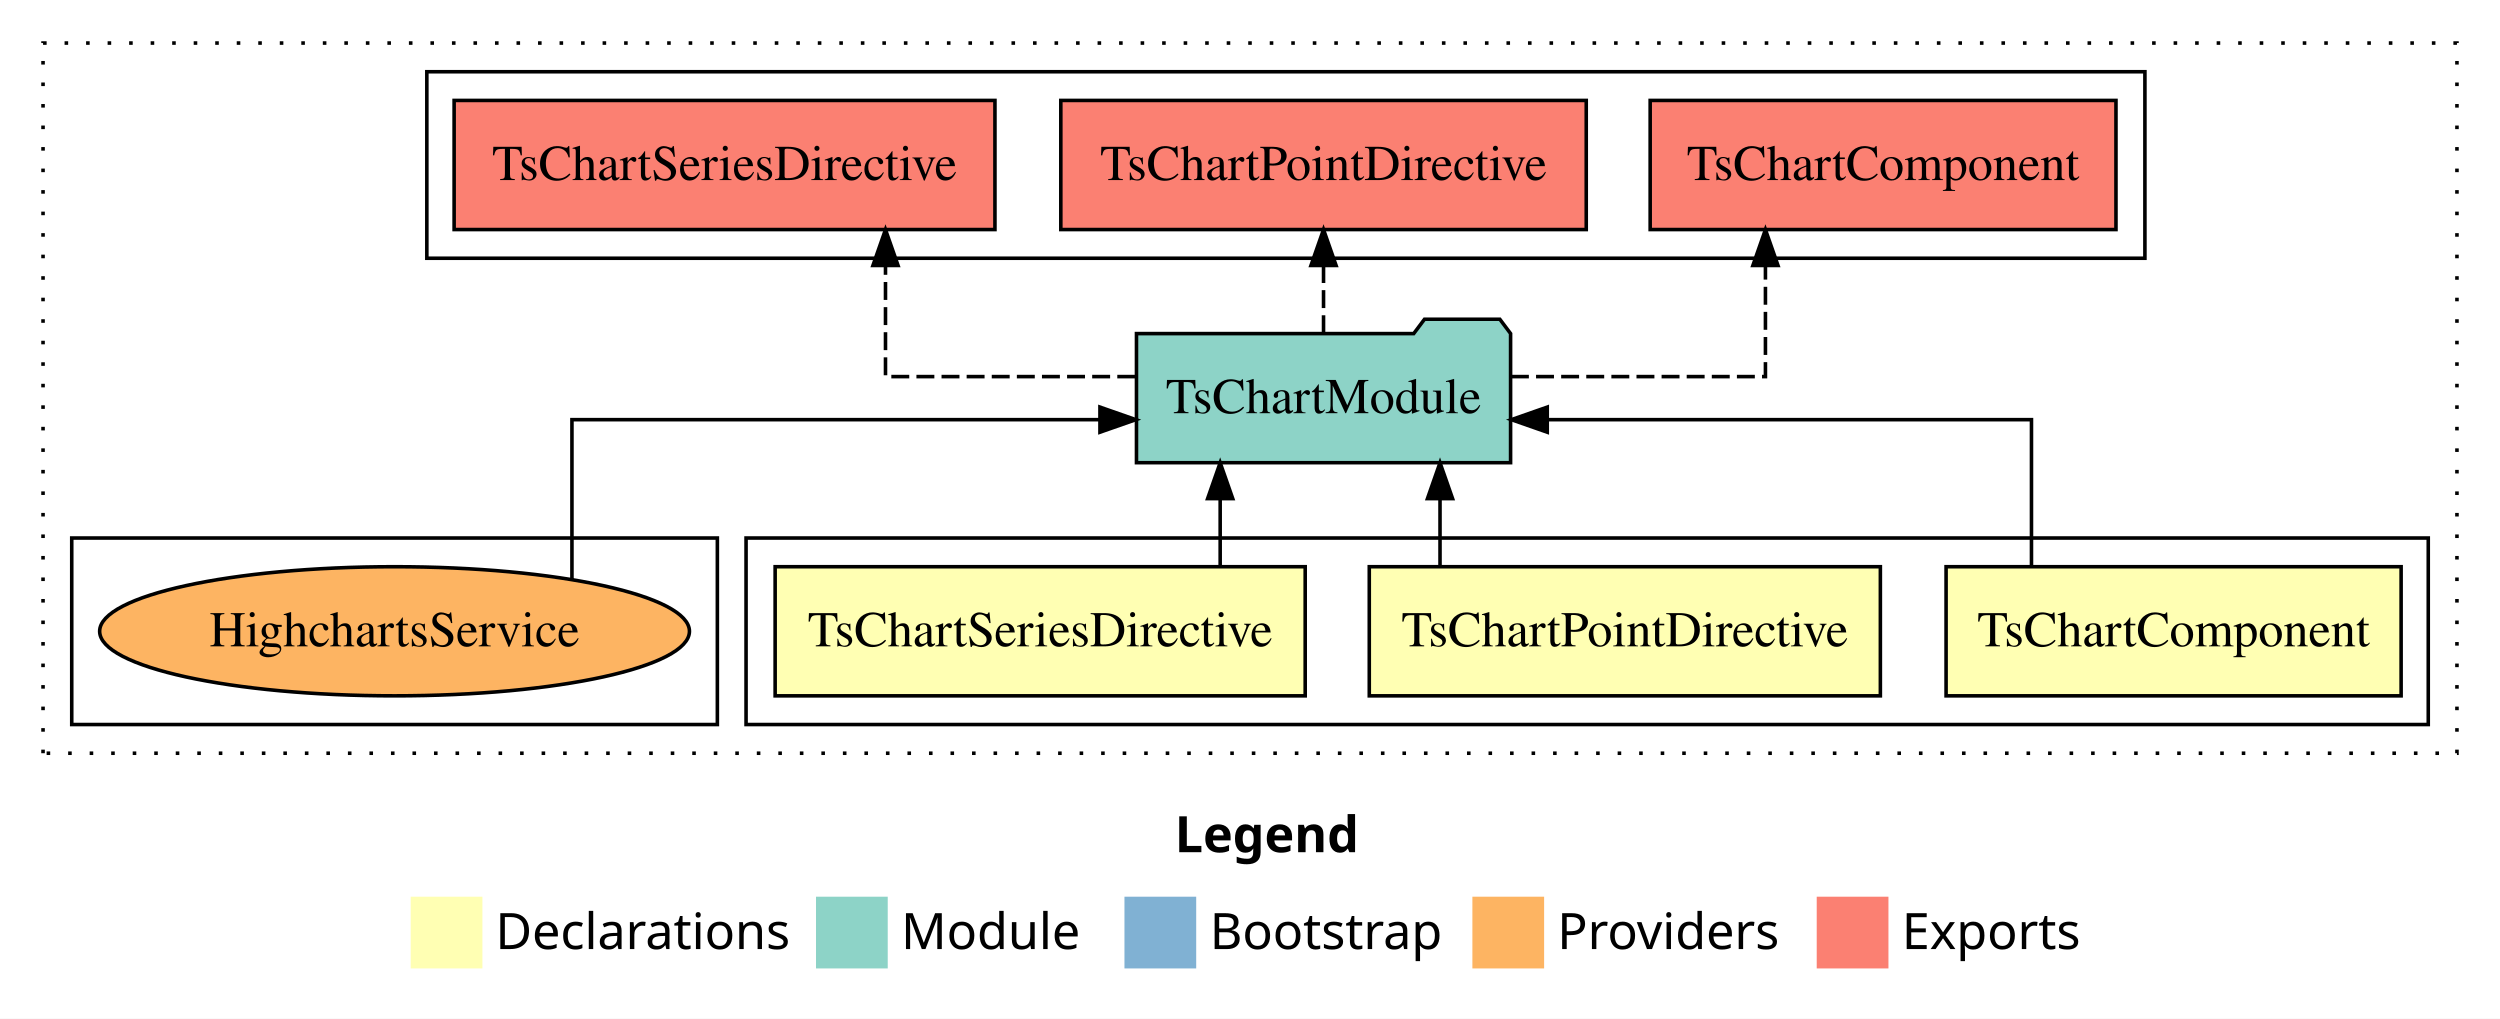
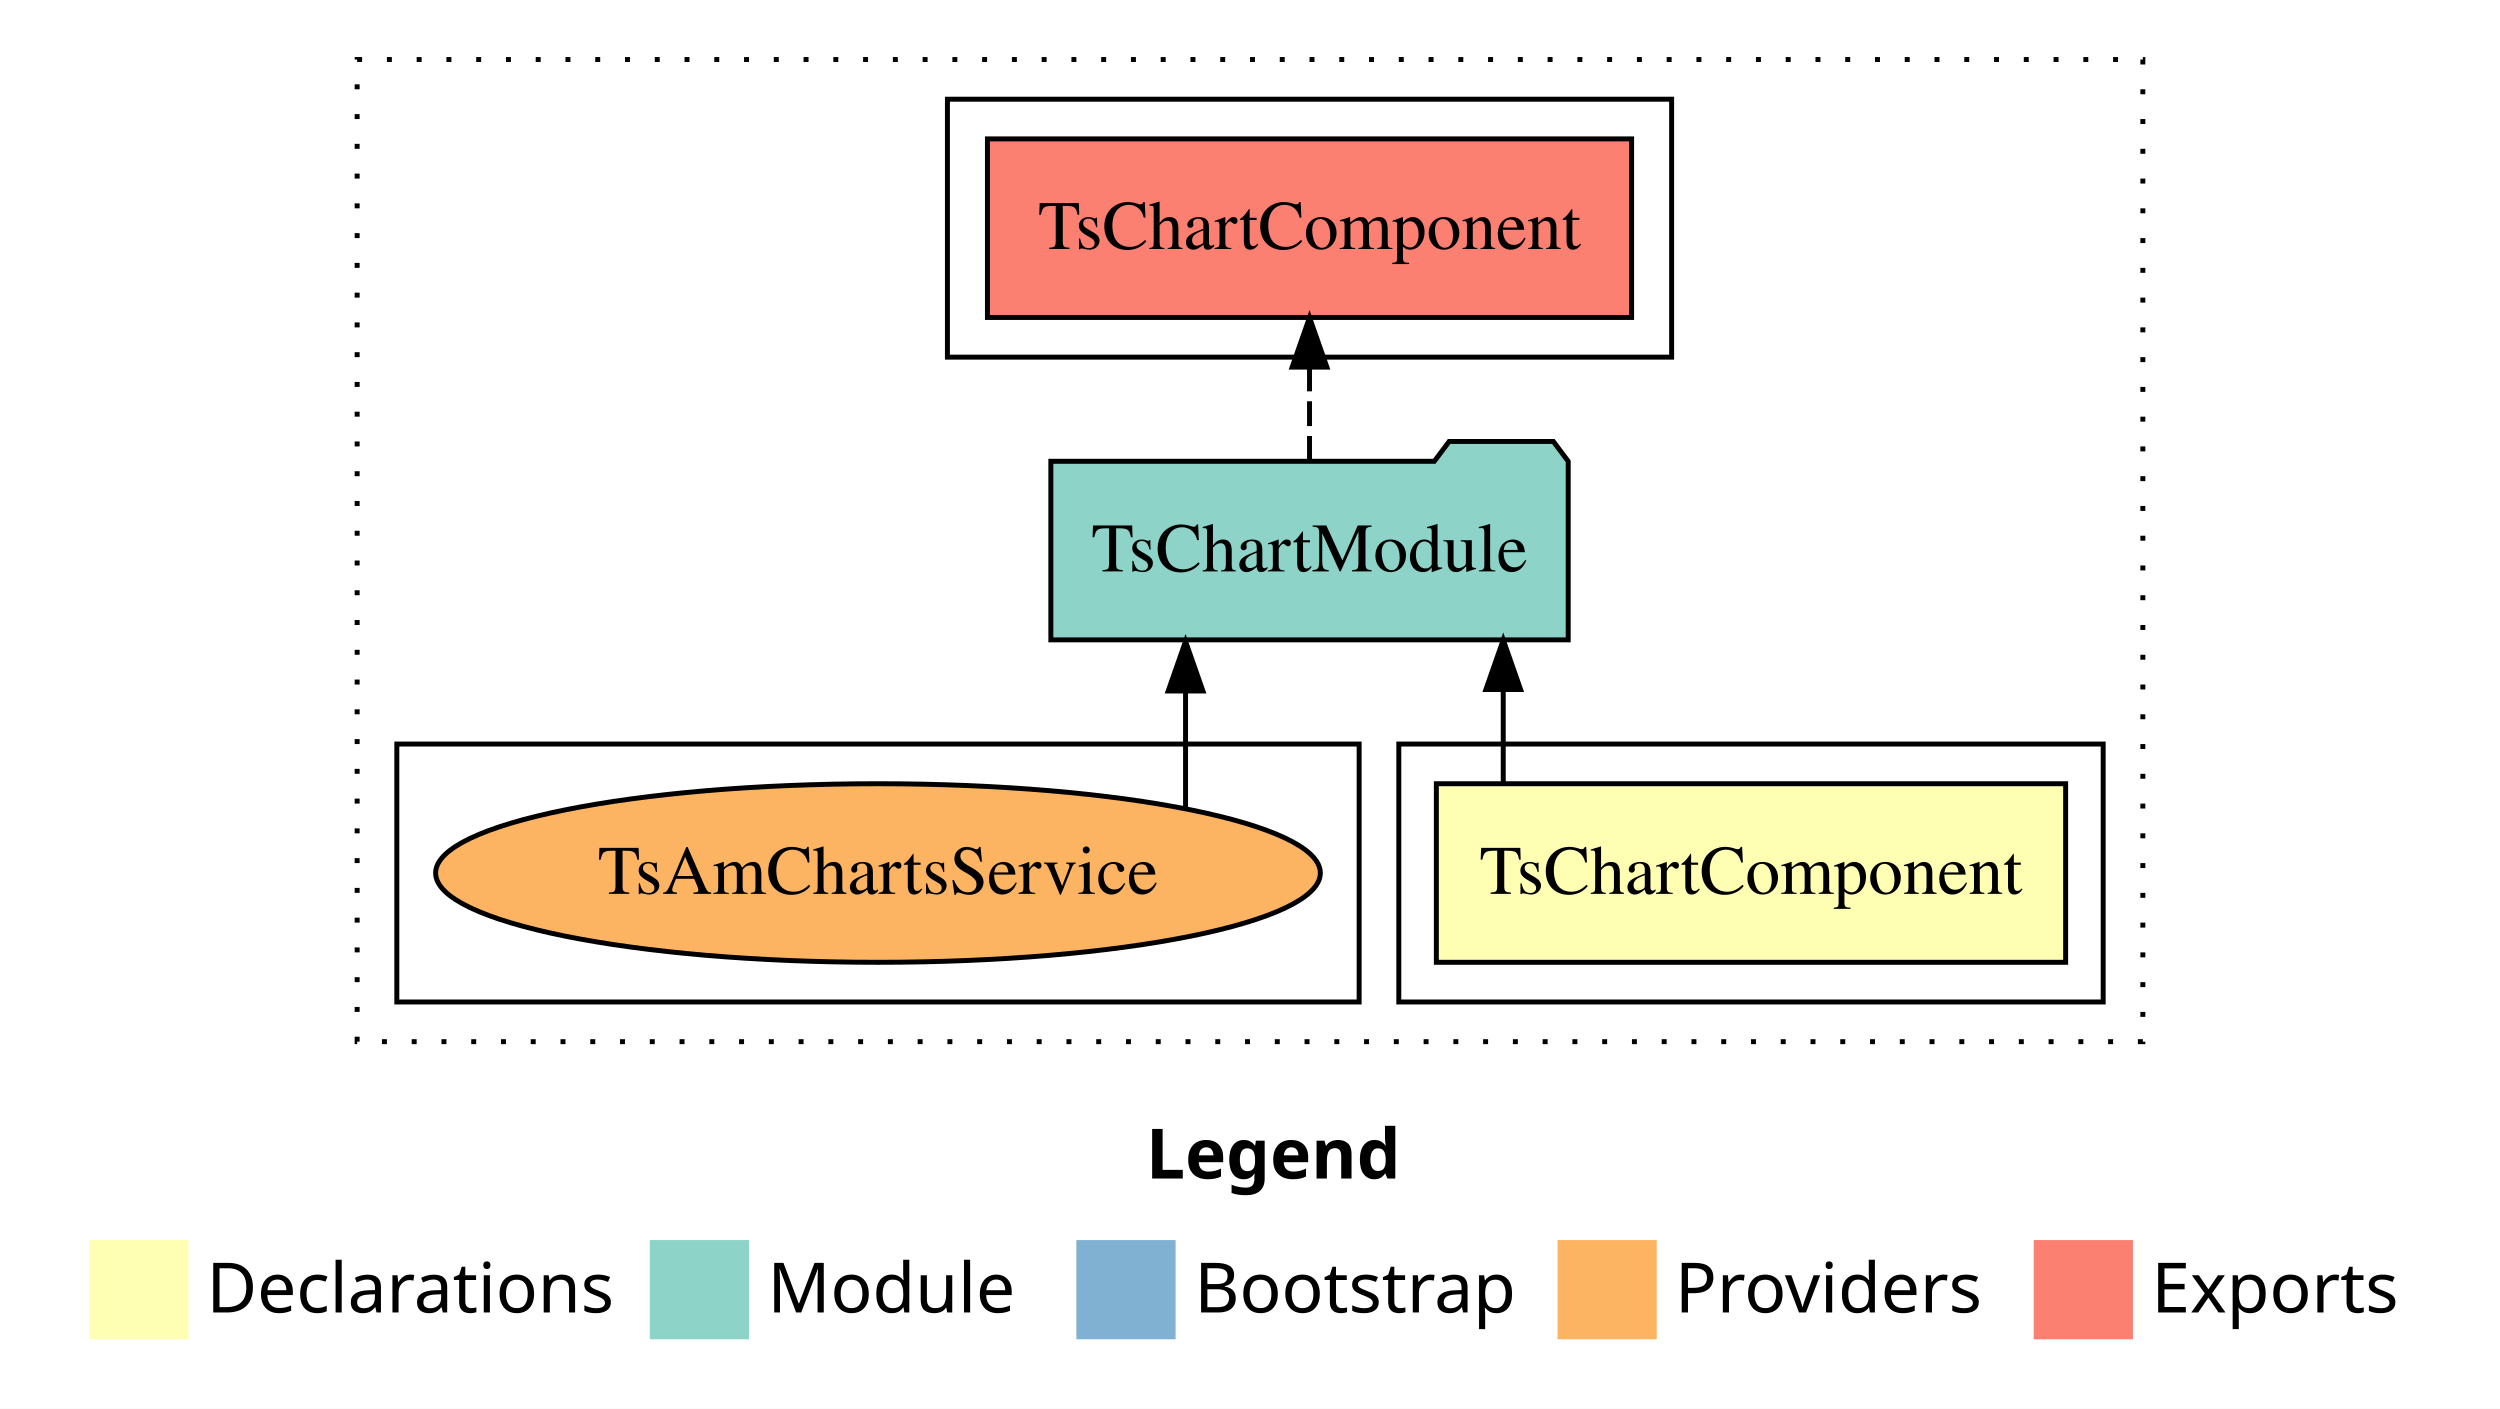
- <svg xmlns="http://www.w3.org/2000/svg" width="697pt" height="284pt" viewBox="0.00 0.00 697.00 284.00">
+ <svg xmlns="http://www.w3.org/2000/svg" width="504pt" height="284pt" viewBox="0.00 0.00 504.00 284.00">
  <g id="graph0" class="graph" transform="scale(1 1) rotate(0) translate(4 280)">
-     <polygon fill="#ffffff" stroke="transparent" points="-4,4 -4,-280 693,-280 693,4 -4,4" />
-     <text text-anchor="start" x="323.509" y="-42.4" font-family="sans-serif" font-weight="bold" font-size="14.00" fill="#000000">Legend</text>
-     <polygon fill="#ffffb3" stroke="transparent" points="110.5,-10 110.5,-30 130.5,-30 130.5,-10 110.5,-10" />
-     <text text-anchor="start" x="134.129" y="-15.4" font-family="sans-serif" font-size="14.00" fill="#000000">  Declarations</text>
-     <polygon fill="#8dd3c7" stroke="transparent" points="223.5,-10 223.5,-30 243.5,-30 243.5,-10 223.5,-10" />
-     <text text-anchor="start" x="247.225" y="-15.4" font-family="sans-serif" font-size="14.00" fill="#000000">  Module</text>
-     <polygon fill="#80b1d3" stroke="transparent" points="309.5,-10 309.5,-30 329.5,-30 329.5,-10 309.5,-10" />
-     <text text-anchor="start" x="333.281" y="-15.4" font-family="sans-serif" font-size="14.00" fill="#000000">  Bootstrap</text>
-     <polygon fill="#fdb462" stroke="transparent" points="406.5,-10 406.5,-30 426.5,-30 426.5,-10 406.5,-10" />
-     <text text-anchor="start" x="430.173" y="-15.4" font-family="sans-serif" font-size="14.00" fill="#000000">  Providers</text>
-     <polygon fill="#fb8072" stroke="transparent" points="502.5,-10 502.5,-30 522.5,-30 522.5,-10 502.5,-10" />
-     <text text-anchor="start" x="526.226" y="-15.4" font-family="sans-serif" font-size="14.00" fill="#000000">  Exports</text>
+     <polygon fill="#ffffff" stroke="transparent" points="-4,4 -4,-280 500,-280 500,4 -4,4" />
+     <text text-anchor="start" x="227.009" y="-42.4" font-family="sans-serif" font-weight="bold" font-size="14.00" fill="#000000">Legend</text>
+     <polygon fill="#ffffb3" stroke="transparent" points="14,-10 14,-30 34,-30 34,-10 14,-10" />
+     <text text-anchor="start" x="37.629" y="-15.4" font-family="sans-serif" font-size="14.00" fill="#000000">  Declarations</text>
+     <polygon fill="#8dd3c7" stroke="transparent" points="127,-10 127,-30 147,-30 147,-10 127,-10" />
+     <text text-anchor="start" x="150.725" y="-15.4" font-family="sans-serif" font-size="14.00" fill="#000000">  Module</text>
+     <polygon fill="#80b1d3" stroke="transparent" points="213,-10 213,-30 233,-30 233,-10 213,-10" />
+     <text text-anchor="start" x="236.781" y="-15.4" font-family="sans-serif" font-size="14.00" fill="#000000">  Bootstrap</text>
+     <polygon fill="#fdb462" stroke="transparent" points="310,-10 310,-30 330,-30 330,-10 310,-10" />
+     <text text-anchor="start" x="333.673" y="-15.4" font-family="sans-serif" font-size="14.00" fill="#000000">  Providers</text>
+     <polygon fill="#fb8072" stroke="transparent" points="406,-10 406,-30 426,-30 426,-10 406,-10" />
+     <text text-anchor="start" x="429.726" y="-15.4" font-family="sans-serif" font-size="14.00" fill="#000000">  Exports</text>
    <g id="clust1" class="cluster">
-       <polygon fill="none" stroke="#000000" stroke-dasharray="1,5" points="8,-70 8,-268 681,-268 681,-70 8,-70" />
+       <polygon fill="none" stroke="#000000" stroke-dasharray="1,5" points="68,-70 68,-268 428,-268 428,-70 68,-70" />
    </g>
    <g id="clust2" class="cluster">
-       <polygon fill="none" stroke="#000000" points="204,-78 204,-130 673,-130 673,-78 204,-78" />
+       <polygon fill="none" stroke="#000000" points="278,-78 278,-130 420,-130 420,-78 278,-78" />
+     </g>
+     <g id="clust5" class="cluster">
+       <polygon fill="none" stroke="#000000" points="187,-208 187,-260 333,-260 333,-208 187,-208" />
    </g>
    <g id="clust7" class="cluster">
-       <polygon fill="none" stroke="#000000" points="115,-208 115,-260 594,-260 594,-208 115,-208" />
-     </g>
-     <g id="clust9" class="cluster">
-       <polygon fill="none" stroke="#000000" points="16,-78 16,-130 196,-130 196,-78 16,-78" />
+       <polygon fill="none" stroke="#000000" points="76,-78 76,-130 270,-130 270,-78 76,-78" />
    </g>
    <g id="node1" class="node">
-       <polygon fill="#ffffb3" stroke="#000000" points="665.433,-122 538.567,-122 538.567,-86 665.433,-86 665.433,-122" />
-       <text text-anchor="middle" x="602" y="-99.8" font-family="Times,serif" font-size="14.00" fill="#000000">TsChartComponent</text>
+       <polygon fill="#ffffb3" stroke="#000000" points="412.433,-122 285.567,-122 285.567,-86 412.433,-86 412.433,-122" />
+       <text text-anchor="middle" x="349" y="-99.8" font-family="Times,serif" font-size="14.00" fill="#000000">TsChartComponent</text>
+     </g>
+     <g id="node2" class="node">
+       <polygon fill="#8dd3c7" stroke="#000000" points="312.15,-187 309.15,-191 288.15,-191 285.15,-187 207.85,-187 207.85,-151 312.15,-151 312.15,-187" />
+       <text text-anchor="middle" x="260" y="-164.8" font-family="Times,serif" font-size="14.00" fill="#000000">TsChartModule</text>
+     </g>
+     <g id="edge1" class="edge">
+       <path fill="none" stroke="#000000" d="M299.054,-122.106C299.054,-122.106 299.054,-140.991 299.054,-140.991" />
+       <polygon fill="#000000" stroke="#000000" points="295.554,-140.991 299.054,-150.991 302.554,-140.991 295.554,-140.991" />
+     </g>
+     <g id="node3" class="node">
+       <polygon fill="#fb8072" stroke="#000000" points="324.932,-252 195.068,-252 195.068,-216 324.932,-216 324.932,-252" />
+       <text text-anchor="middle" x="260" y="-229.8" font-family="Times,serif" font-size="14.00" fill="#000000">TsChartComponent </text>
+     </g>
+     <g id="edge2" class="edge">
+       <path fill="none" stroke="#000000" stroke-dasharray="5,2" d="M260,-187.106C260,-187.106 260,-205.991 260,-205.991" />
+       <polygon fill="#000000" stroke="#000000" points="256.5,-205.991 260,-215.991 263.5,-205.991 256.5,-205.991" />
    </g>
    <g id="node4" class="node">
-       <polygon fill="#8dd3c7" stroke="#000000" points="417.15,-187 414.15,-191 393.15,-191 390.15,-187 312.85,-187 312.85,-151 417.15,-151 417.15,-187" />
-       <text text-anchor="middle" x="365" y="-164.8" font-family="Times,serif" font-size="14.00" fill="#000000">TsChartModule</text>
-     </g>
-     <g id="edge1" class="edge">
-       <path fill="none" stroke="#000000" d="M562.375,-122.022C562.375,-139.373 562.375,-163 562.375,-163 562.375,-163 427.375,-163 427.375,-163" />
-       <polygon fill="#000000" stroke="#000000" points="427.375,-159.5 417.375,-163 427.375,-166.5 427.375,-159.5" />
-     </g>
-     <g id="node2" class="node">
-       <polygon fill="#ffffb3" stroke="#000000" points="520.246,-122 377.754,-122 377.754,-86 520.246,-86 520.246,-122" />
-       <text text-anchor="middle" x="449" y="-99.8" font-family="Times,serif" font-size="14.00" fill="#000000">TsChartPointDirective</text>
-     </g>
-     <g id="edge2" class="edge">
-       <path fill="none" stroke="#000000" d="M397.476,-122.106C397.476,-122.106 397.476,-140.991 397.476,-140.991" />
-       <polygon fill="#000000" stroke="#000000" points="393.976,-140.991 397.476,-150.991 400.976,-140.991 393.976,-140.991" />
-     </g>
-     <g id="node3" class="node">
-       <polygon fill="#ffffb3" stroke="#000000" points="359.89,-122 212.109,-122 212.109,-86 359.89,-86 359.89,-122" />
-       <text text-anchor="middle" x="286" y="-99.8" font-family="Times,serif" font-size="14.00" fill="#000000">TsChartSeriesDirective</text>
+       <ellipse fill="#fdb462" stroke="#000000" cx="173" cy="-104" rx="89.18" ry="18" />
+       <text text-anchor="middle" x="173" y="-99.8" font-family="Times,serif" font-size="14.00" fill="#000000">TsAmChartsService</text>
    </g>
    <g id="edge3" class="edge">
-       <path fill="none" stroke="#000000" d="M336.185,-122.106C336.185,-122.106 336.185,-140.991 336.185,-140.991" />
-       <polygon fill="#000000" stroke="#000000" points="332.685,-140.991 336.185,-150.991 339.685,-140.991 332.685,-140.991" />
-     </g>
-     <g id="node5" class="node">
-       <polygon fill="#fb8072" stroke="#000000" points="585.932,-252 456.068,-252 456.068,-216 585.932,-216 585.932,-252" />
-       <text text-anchor="middle" x="521" y="-229.8" font-family="Times,serif" font-size="14.00" fill="#000000">TsChartComponent </text>
-     </g>
-     <g id="edge4" class="edge">
-       <path fill="none" stroke="#000000" stroke-dasharray="5,2" d="M417.249,-175C450.829,-175 488.204,-175 488.204,-175 488.204,-175 488.204,-205.977 488.204,-205.977" />
-       <polygon fill="#000000" stroke="#000000" points="484.704,-205.977 488.204,-215.977 491.704,-205.977 484.704,-205.977" />
-     </g>
-     <g id="node6" class="node">
-       <polygon fill="#fb8072" stroke="#000000" points="438.246,-252 291.754,-252 291.754,-216 438.246,-216 438.246,-252" />
-       <text text-anchor="middle" x="365" y="-229.8" font-family="Times,serif" font-size="14.00" fill="#000000">TsChartPointDirective </text>
-     </g>
-     <g id="edge5" class="edge">
-       <path fill="none" stroke="#000000" stroke-dasharray="5,2" d="M365,-187.106C365,-187.106 365,-205.991 365,-205.991" />
-       <polygon fill="#000000" stroke="#000000" points="361.5,-205.991 365,-215.991 368.5,-205.991 361.5,-205.991" />
-     </g>
-     <g id="node7" class="node">
-       <polygon fill="#fb8072" stroke="#000000" points="273.39,-252 122.61,-252 122.61,-216 273.39,-216 273.39,-252" />
-       <text text-anchor="middle" x="198" y="-229.8" font-family="Times,serif" font-size="14.00" fill="#000000">TsChartSeriesDirective </text>
-     </g>
-     <g id="edge6" class="edge">
-       <path fill="none" stroke="#000000" stroke-dasharray="5,2" d="M312.499,-175C279.399,-175 242.875,-175 242.875,-175 242.875,-175 242.875,-205.977 242.875,-205.977" />
-       <polygon fill="#000000" stroke="#000000" points="239.375,-205.977 242.875,-215.977 246.375,-205.977 239.375,-205.977" />
-     </g>
-     <g id="node8" class="node">
-       <ellipse fill="#fdb462" stroke="#000000" cx="106" cy="-104" rx="82.22" ry="18" />
-       <text text-anchor="middle" x="106" y="-99.8" font-family="Times,serif" font-size="14.00" fill="#000000">HighchartsService</text>
-     </g>
-     <g id="edge7" class="edge">
-       <path fill="none" stroke="#000000" d="M155.457,-118.584C155.457,-136.056 155.457,-163 155.457,-163 155.457,-163 302.664,-163 302.664,-163" />
-       <polygon fill="#000000" stroke="#000000" points="302.664,-166.5 312.664,-163 302.664,-159.5 302.664,-166.5" />
+       <path fill="none" stroke="#000000" d="M235.008,-117.154C235.008,-117.154 235.008,-140.694 235.008,-140.694" />
+       <polygon fill="#000000" stroke="#000000" points="231.508,-140.694 235.008,-150.694 238.508,-140.694 231.508,-140.694" />
    </g>
  </g>
</svg>
